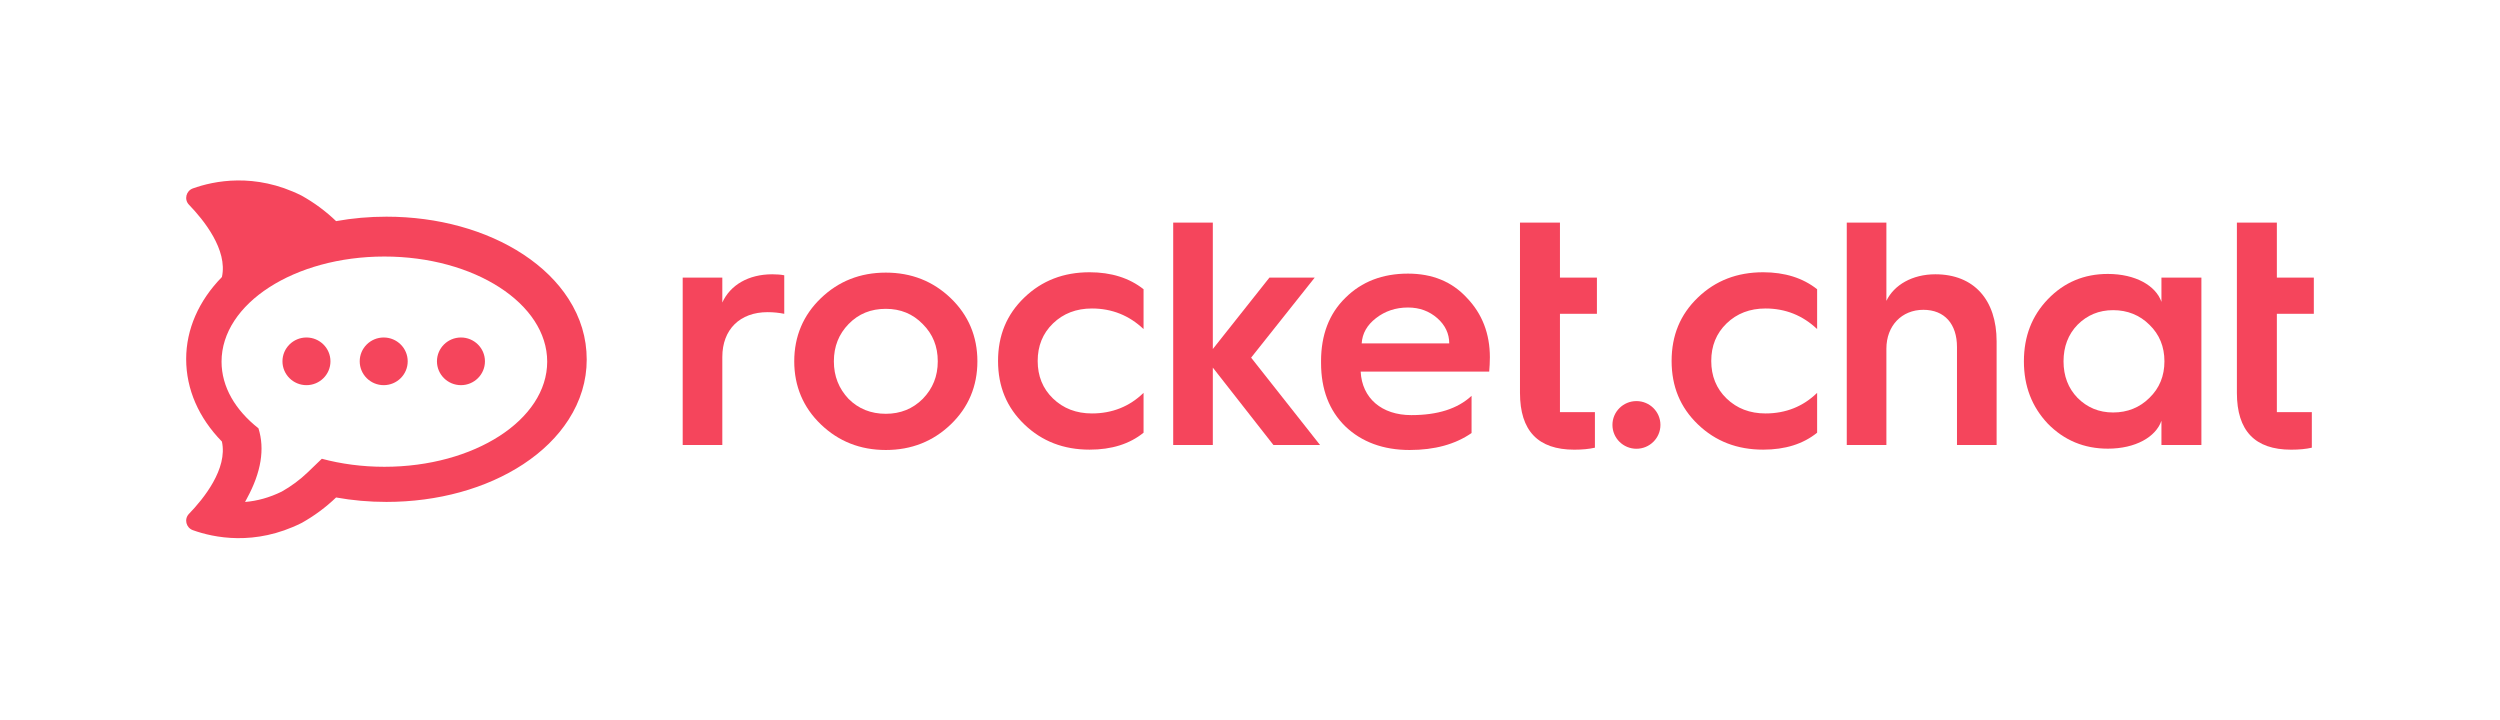
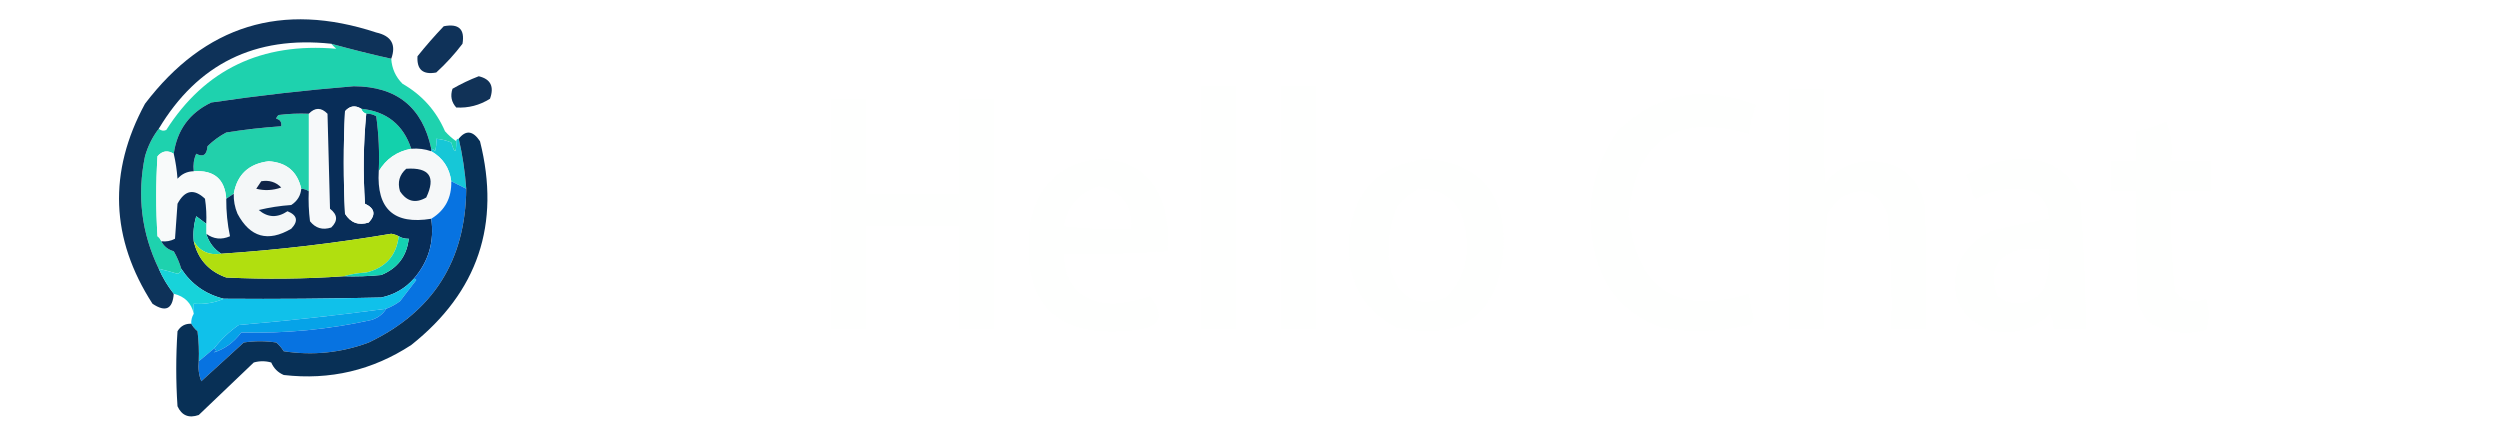
- <svg xmlns="http://www.w3.org/2000/svg" width="768" height="221" viewBox="0 0 768 221" fill="none">
-   <path d="M687.178 68.376H699.452V85.281H710.808V96.402H699.452V126.607H710.193V137.528C708.453 137.935 706.305 138.141 703.849 138.141C692.7 138.141 687.174 132.326 687.174 120.692V68.376H687.178Z" fill="#F5455C" />
-   <path d="M663.995 92.73V85.281H676.268V136.708H663.995V129.259C662.255 134.259 656.017 137.83 647.526 137.83C640.265 137.83 634.123 135.28 629.111 130.179C624.2 124.973 621.744 118.65 621.744 110.994C621.744 103.339 624.2 97.016 629.111 91.911C634.123 86.705 640.26 84.154 647.526 84.154C656.013 84.159 662.255 87.731 663.995 92.73ZM660.309 122.221C663.38 119.263 664.913 115.486 664.913 110.999C664.913 106.512 663.38 102.735 660.309 99.772C657.344 96.814 653.557 95.281 649.16 95.281C644.763 95.281 641.183 96.81 638.213 99.772C635.349 102.73 633.917 106.507 633.917 110.999C633.917 115.491 635.349 119.263 638.213 122.221C641.178 125.179 644.758 126.713 649.16 126.713C653.562 126.713 657.344 125.179 660.309 122.221Z" fill="#F5455C" />
-   <path d="M209.724 136.708V85.281H221.896V92.932C224.352 87.524 229.979 84.26 237.24 84.26C238.672 84.26 239.903 84.361 240.922 84.567V96.402C239.388 96.096 237.649 95.894 235.808 95.894C227.317 95.894 221.896 101.201 221.896 109.671V136.713H209.724V136.708Z" fill="#F5455C" />
-   <path d="M243.992 110.995C243.992 103.339 246.755 96.81 252.176 91.604C257.597 86.398 264.248 83.747 272.124 83.747C280 83.747 286.651 86.398 292.072 91.604C297.493 96.81 300.256 103.339 300.256 110.995C300.256 118.645 297.493 125.179 292.072 130.38C286.651 135.586 280 138.237 272.124 138.237C264.248 138.237 257.597 135.586 252.176 130.38C246.755 125.179 243.992 118.645 243.992 110.995ZM283.479 122.524C286.55 119.36 288.083 115.582 288.083 110.995C288.083 106.402 286.55 102.625 283.479 99.566C280.409 96.402 276.627 94.873 272.124 94.873C267.52 94.873 263.738 96.402 260.667 99.566C257.702 102.629 256.165 106.402 256.165 110.995C256.165 115.587 257.698 119.36 260.667 122.524C263.738 125.587 267.52 127.116 272.124 127.116C276.627 127.116 280.409 125.587 283.479 122.524Z" fill="#F5455C" />
-   <path d="M351.3 88.852V101.095C346.903 96.91 341.583 94.768 335.446 94.768C330.641 94.768 326.647 96.297 323.48 99.36C320.309 102.423 318.776 106.301 318.776 110.889C318.776 115.481 320.309 119.359 323.48 122.418C326.652 125.481 330.641 127.01 335.446 127.01C341.689 127.01 347.004 124.868 351.3 120.683V132.926C347.004 136.397 341.482 138.132 334.73 138.132C326.753 138.132 320.102 135.582 314.682 130.376C309.261 125.17 306.599 118.741 306.599 110.884C306.599 103.027 309.256 96.599 314.682 91.393C320.102 86.187 326.753 83.637 334.73 83.637C341.377 83.646 346.903 85.381 351.3 88.852Z" fill="#F5455C" />
-   <path d="M360.407 136.708V68.376H372.58V107.217L389.971 85.276H403.883L384.344 109.868L405.517 136.703H391.197L372.58 112.927V136.703H360.407V136.708Z" fill="#F5455C" />
-   <path d="M405.824 110.994C405.824 102.931 408.28 96.402 413.292 91.503C418.304 86.503 424.749 84.054 432.524 84.054C439.992 84.054 446.028 86.503 450.631 91.503C455.336 96.402 457.691 102.524 457.691 109.767C457.691 111.297 457.59 112.83 457.484 114.154H417.997C418.405 122.317 424.441 127.523 433.548 127.523C441.63 127.523 447.767 125.586 452.063 121.603V133.031C447.051 136.502 440.708 138.237 433.038 138.237C424.955 138.237 418.309 135.788 413.297 130.994C408.284 126.095 405.829 119.566 405.829 111.503V110.994H405.824ZM445.206 105.486C445.206 102.528 443.98 99.873 441.525 97.73C439.069 95.587 436.104 94.466 432.524 94.466C428.737 94.466 425.465 95.587 422.706 97.73C419.943 99.873 418.511 102.423 418.309 105.486H445.206Z" fill="#F5455C" />
-   <path d="M466.944 68.376H479.218V85.281H490.573V96.402H479.218V126.607H489.958V137.528C488.218 137.935 486.07 138.141 483.615 138.141C472.466 138.141 466.939 132.326 466.939 120.692V68.376H466.944Z" fill="#F5455C" />
-   <path d="M502.713 123.215C498.642 123.215 495.342 126.493 495.342 130.536C495.342 134.579 498.642 137.857 502.713 137.857C506.785 137.857 510.085 134.579 510.085 130.536C510.085 126.493 506.785 123.215 502.713 123.215Z" fill="#F5455C" />
-   <path d="M558.22 88.852V101.095C553.823 96.91 548.503 94.768 542.366 94.768C537.561 94.768 533.567 96.297 530.4 99.36C527.229 102.423 525.696 106.301 525.696 110.889C525.696 115.481 527.229 119.359 530.4 122.418C533.572 125.481 537.561 127.01 542.366 127.01C548.604 127.01 553.924 124.868 558.22 120.683V132.926C553.924 136.397 548.402 138.132 541.65 138.132C533.673 138.132 527.022 135.582 521.601 130.376C516.181 125.17 513.519 118.741 513.519 110.884C513.519 103.027 516.176 96.599 521.601 91.393C527.022 86.187 533.673 83.637 541.65 83.637C548.297 83.646 553.823 85.381 558.22 88.852Z" fill="#F5455C" />
-   <path d="M567.326 136.708V68.376H579.499V92.423C581.853 87.524 587.476 84.26 594.535 84.26C606.4 84.26 613.359 92.117 613.359 104.873V136.708H601.186V106.603C601.186 99.561 597.399 95.175 590.854 95.175C584.203 95.175 579.499 100.074 579.499 107.112V136.703H567.326V136.708Z" fill="#F5455C" />
-   <path d="M174.643 91.805C171.307 86.618 166.629 82.025 160.75 78.152C149.39 70.68 134.463 66.564 118.72 66.564C113.46 66.564 108.277 67.021 103.247 67.928C100.126 64.92 96.477 62.214 92.612 60.075C78.273 52.919 65.632 55.589 59.248 57.882C57.15 58.638 56.503 61.298 58.054 62.896C62.557 67.548 70.007 76.742 68.175 85.102C61.051 92.382 57.191 101.155 57.191 110.289C57.191 119.598 61.051 128.37 68.171 135.646C70.002 144.006 62.553 153.205 58.05 157.857C56.503 159.455 57.145 162.11 59.243 162.866C65.628 165.164 78.264 167.834 92.607 160.677C96.472 158.539 100.121 155.833 103.242 152.825C108.273 153.731 113.455 154.189 118.715 154.189C134.463 154.189 149.39 150.078 160.745 142.605C166.625 138.732 171.302 134.144 174.639 128.952C178.357 123.174 180.239 116.951 180.239 110.468C180.243 103.801 178.357 97.588 174.643 91.805ZM118.077 143.397C111.27 143.397 104.78 142.518 98.864 140.93L94.54 145.092C92.19 147.353 89.436 149.4 86.562 151.012C82.757 152.875 78.998 153.896 75.28 154.203C75.492 153.823 75.684 153.438 75.891 153.054C80.224 145.087 81.394 137.926 79.397 131.575C72.311 126.003 68.06 118.87 68.06 111.1C68.06 93.266 90.455 78.807 118.077 78.807C145.699 78.807 168.098 93.266 168.098 111.1C168.094 128.943 145.699 143.397 118.077 143.397Z" fill="#F5455C" />
-   <path d="M94.145 103.678C90.074 103.678 86.773 106.956 86.773 110.999C86.773 115.042 90.074 118.32 94.145 118.32C98.216 118.32 101.516 115.042 101.516 110.999C101.516 106.956 98.216 103.678 94.145 103.678Z" fill="#F5455C" />
-   <path d="M117.875 103.678C113.804 103.678 110.504 106.956 110.504 110.999C110.504 115.042 113.804 118.32 117.875 118.32C121.947 118.32 125.247 115.042 125.247 110.999C125.247 106.956 121.947 103.678 117.875 103.678Z" fill="#F5455C" />
-   <path d="M141.605 103.678C137.534 103.678 134.233 106.956 134.233 110.999C134.233 115.042 137.534 118.32 141.605 118.32C145.676 118.32 148.976 115.042 148.976 110.999C148.976 106.956 145.672 103.678 141.605 103.678Z" fill="#F5455C" />
+ <svg xmlns="http://www.w3.org/2000/svg" version="1.1" width="1000px" height="169px" style="shape-rendering:geometricPrecision; text-rendering:geometricPrecision; image-rendering:optimizeQuality; fill-rule:evenodd; clip-rule:evenodd">
+   <g>
+     <path style="opacity:1" fill="#0f3259" d="M 177.5,10.5 C 183.496,9.333 185.996,11.666 185,17.5C 181.869,21.633 178.369,25.466 174.5,29C 169.16,29.989 166.66,27.822 167,22.5C 170.336,18.332 173.836,14.332 177.5,10.5 Z" />
+   </g>
+   <g>
+     <path style="opacity:1" fill="#1ed2ae" d="M 132.5,17.5 C 140.463,19.711 148.463,21.711 156.5,23.5C 156.747,27.411 158.247,30.744 161,33.5C 168.776,37.943 174.443,44.276 178,52.5C 179.371,54.041 180.871,55.375 182.5,56.5C 182.549,61.539 181.882,61.706 180.5,57C 178.564,56.187 176.564,55.687 174.5,55.5C 174.66,57.199 174.494,58.866 174,60.5C 173.617,59.944 173.117,59.611 172.5,59.5C 168.992,42.891 158.659,34.558 141.5,34.5C 122.409,36.047 103.409,38.214 84.5,41C 75.823,45.172 70.823,52.006 69.5,61.5C 67.064,59.983 64.898,60.316 63,62.5C 62.333,73.167 62.333,83.833 63,94.5C 63.717,95.044 64.217,95.711 64.5,96.5C 65.561,98.532 67.228,99.866 69.5,100.5C 70.788,102.739 71.788,105.072 72.5,107.5C 72.53,108.497 72.03,109.164 71,109.5C 68.503,108.751 66.003,108.084 63.5,107.5C 56.593,93.206 54.76,78.206 58,62.5C 59.188,58.387 61.021,54.72 63.5,51.5C 64.423,52.303 65.423,52.47 66.5,52C 81.974,27.773 104.64,16.939 134.5,19.5C 133.757,18.818 133.091,18.151 132.5,17.5 Z" />
+   </g>
+   <g>
+     <path style="opacity:1" fill="#113257" d="M 191.5,30.5 C 196.254,31.618 197.754,34.618 196,39.5C 191.837,42.112 187.337,43.279 182.5,43C 180.556,40.847 180.056,38.347 181,35.5C 184.422,33.533 187.922,31.867 191.5,30.5 Z" />
+   </g>
+   <g>
+     <path style="opacity:1" fill="#0e3259" d="M 156.5,23.5 C 148.463,21.711 140.463,19.711 132.5,17.5C 102.052,14.225 79.052,25.558 63.5,51.5C 61.021,54.72 59.188,58.387 58,62.5C 54.76,78.206 56.593,93.206 63.5,107.5C 65.075,111.078 67.075,114.411 69.5,117.5C 69.056,123.661 66.223,124.995 61,121.5C 44.209,95.459 43.209,68.793 58,41.5C 81.952,10.074 112.785,0.574 150.5,13C 156.544,14.35 158.544,17.85 156.5,23.5 Z" />
+   </g>
+   <g>
+     <path style="opacity:0.993" fill="#fefffe" d="M 480.5,34.5 C 485.167,34.5 489.833,34.5 494.5,34.5C 494.5,66.833 494.5,99.167 494.5,131.5C 489.833,131.5 485.167,131.5 480.5,131.5C 480.5,99.167 480.5,66.833 480.5,34.5 Z" />
+   </g>
+   <g>
+     <path style="opacity:0.993" fill="#fefffe" d="M 512.5,34.5 C 517.167,34.5 521.833,34.5 526.5,34.5C 526.5,66.833 526.5,99.167 526.5,131.5C 521.833,131.5 517.167,131.5 512.5,131.5C 512.5,99.167 512.5,66.833 512.5,34.5 Z" />
+   </g>
+   <g>
+     <path style="opacity:0.975" fill="#fefffe" d="M 715.5,35.5 C 720.167,35.5 724.833,35.5 729.5,35.5C 729.333,48.171 729.5,60.838 730,73.5C 734.619,67.441 740.786,64.441 748.5,64.5C 760.336,64.831 767.503,70.831 770,82.5C 770.5,98.83 770.667,115.163 770.5,131.5C 765.833,131.5 761.167,131.5 756.5,131.5C 756.879,116.127 756.379,100.794 755,85.5C 751.251,76.373 745.084,74.206 736.5,79C 734.291,80.873 732.458,83.04 731,85.5C 729.601,100.79 729.101,116.123 729.5,131.5C 724.833,131.5 720.167,131.5 715.5,131.5C 715.5,99.5 715.5,67.5 715.5,35.5 Z" />
+   </g>
+   <g>
+     <path style="opacity:0.917" fill="#fefffe" d="M 680.5,37.5 C 688.097,37.759 695.43,39.259 702.5,42C 701.112,45.717 700.112,49.55 699.5,53.5C 670.351,45.226 654.351,56.059 651.5,86C 654.627,115.746 670.627,126.246 699.5,117.5C 700.036,120.846 700.703,124.18 701.5,127.5C 701.182,128.647 700.516,129.481 699.5,130C 687.915,132.88 676.248,133.214 664.5,131C 650.394,125.894 641.56,116.061 638,101.5C 633.817,83.753 636.817,67.42 647,52.5C 656.288,43.133 667.454,38.133 680.5,37.5 Z" />
+   </g>
+   <g>
+     <path style="opacity:0.991" fill="#fefffe" d="M 332.5,39.5 C 337.167,39.5 341.833,39.5 346.5,39.5C 346.5,52.167 346.5,64.833 346.5,77.5C 358.833,77.5 371.167,77.5 383.5,77.5C 383.5,64.833 383.5,52.167 383.5,39.5C 388.167,39.5 392.833,39.5 397.5,39.5C 397.5,70.167 397.5,100.833 397.5,131.5C 392.833,131.5 388.167,131.5 383.5,131.5C 383.5,117.833 383.5,104.167 383.5,90.5C 371.167,90.5 358.833,90.5 346.5,90.5C 346.5,104.167 346.5,117.833 346.5,131.5C 341.833,131.5 337.167,131.5 332.5,131.5C 332.5,100.833 332.5,70.167 332.5,39.5 Z" />
+   </g>
+   <g>
+     <path style="opacity:1" fill="#f7f9fa" d="M 123.5,76.5 C 123.5,66.167 123.5,55.833 123.5,45.5C 126.006,42.914 128.506,42.914 131,45.5C 131.333,58.167 131.667,70.833 132,83.5C 135.051,85.85 135.217,88.35 132.5,91C 129.044,92.123 126.21,91.29 124,88.5C 123.501,84.514 123.334,80.514 123.5,76.5 Z" />
+   </g>
+   <g>
+     <path style="opacity:0.932" fill="#fefffe" d="M 866.5,48.5 C 868.446,53.396 869.113,58.729 868.5,64.5C 873.833,64.5 879.167,64.5 884.5,64.5C 884.5,68.5 884.5,72.5 884.5,76.5C 879.167,76.5 873.833,76.5 868.5,76.5C 868.075,89.894 868.575,103.227 870,116.5C 873.315,120.53 877.482,121.53 882.5,119.5C 883.798,123.715 883.798,127.882 882.5,132C 874.434,134.156 866.767,133.156 859.5,129C 857.348,126.531 855.848,123.698 855,120.5C 854.5,105.837 854.333,91.171 854.5,76.5C 851.167,76.5 847.833,76.5 844.5,76.5C 844.5,72.5 844.5,68.5 844.5,64.5C 847.833,64.5 851.167,64.5 854.5,64.5C 854.5,60.5 854.5,56.5 854.5,52.5C 858.784,51.739 862.784,50.405 866.5,48.5 Z" />
+   </g>
+   <g>
+     <path style="opacity:1" fill="#22d0ab" d="M 123.5,45.5 C 123.5,55.833 123.5,66.167 123.5,76.5C 122.609,75.89 121.609,75.557 120.5,75.5C 118.976,68.65 114.642,64.983 107.5,64.5C 99.543,65.462 94.876,69.795 93.5,77.5C 92.5,78.167 91.5,78.833 90.5,79.5C 89.948,71.627 85.615,67.961 77.5,68.5C 77.198,65.941 77.532,63.607 78.5,61.5C 81.234,62.984 82.734,61.984 83,58.5C 85.234,56.3 87.734,54.467 90.5,53C 97.801,51.837 105.134,51.003 112.5,50.5C 112.715,48.821 112.048,47.821 110.5,47.5C 110.611,46.883 110.944,46.383 111.5,46C 115.486,45.501 119.486,45.334 123.5,45.5 Z" />
+   </g>
+   <g>
+     <path style="opacity:1" fill="#13d1ac" d="M 144.5,43.5 C 154.655,44.566 161.322,49.9 164.5,59.5C 158.788,60.55 154.455,63.55 151.5,68.5C 151.831,61.136 151.497,53.803 150.5,46.5C 149.264,45.754 147.93,45.421 146.5,45.5C 145.5,45.167 144.833,44.5 144.5,43.5 Z" />
+   </g>
+   <g>
+     <path style="opacity:1" fill="#16c7d7" d="M 182.5,56.5 C 182.5,55.833 182.833,55.5 183.5,55.5C 185.015,62.077 186.015,68.743 186.5,75.5C 184.5,74.5 182.5,73.5 180.5,72.5C 179.794,67.138 177.127,63.138 172.5,60.5C 172.5,60.167 172.5,59.833 172.5,59.5C 173.117,59.611 173.617,59.944 174,60.5C 174.494,58.866 174.66,57.199 174.5,55.5C 176.564,55.687 178.564,56.187 180.5,57C 181.882,61.706 182.549,61.539 182.5,56.5 Z" />
+   </g>
+   <g>
+     <path style="opacity:1" fill="#f6f8f9" d="M 164.5,59.5 C 167.279,59.279 169.946,59.612 172.5,60.5C 177.127,63.138 179.794,67.138 180.5,72.5C 180.692,79.122 178.025,84.122 172.5,87.5C 157.609,89.944 150.609,83.611 151.5,68.5C 154.455,63.55 158.788,60.55 164.5,59.5 Z" />
+   </g>
+   <g>
+     <path style="opacity:1" fill="#f8fafa" d="M 69.5,61.5 C 70.251,64.747 70.751,68.081 71,71.5C 72.734,69.549 74.901,68.549 77.5,68.5C 85.615,67.961 89.948,71.627 90.5,79.5C 90.468,84.695 90.968,89.695 92,94.5C 88.603,95.99 85.436,95.656 82.5,93.5C 82.5,92.167 82.5,90.833 82.5,89.5C 82.665,86.15 82.498,82.817 82,79.5C 77.609,75.342 73.942,76.008 71,81.5C 70.667,86.167 70.333,90.833 70,95.5C 68.3,96.406 66.467,96.739 64.5,96.5C 64.217,95.711 63.717,95.044 63,94.5C 62.333,83.833 62.333,73.167 63,62.5C 64.898,60.316 67.064,59.983 69.5,61.5 Z" />
+   </g>
+   <g>
+     <path style="opacity:0.926" fill="#fefffe" d="M 440.5,63.5 C 454.167,64.248 462.667,71.248 466,84.5C 467.262,89.787 467.596,95.12 467,100.5C 453.246,101.49 439.412,101.823 425.5,101.5C 425.954,114.424 432.621,121.091 445.5,121.5C 450.462,121.09 455.295,120.09 460,118.5C 466.13,126.259 464.297,130.759 454.5,132C 422.387,135.887 408.22,121.72 412,89.5C 415.102,73.555 424.602,64.888 440.5,63.5 Z M 439.5,74.5 C 448.676,76.354 453.009,82.021 452.5,91.5C 443.475,91.832 434.475,91.498 425.5,90.5C 427.074,82.27 431.741,76.937 439.5,74.5 Z" />
+   </g>
+   <g>
+     <path style="opacity:0.918" fill="#fefffe" d="M 570.5,63.5 C 591.72,65.392 602.053,77.059 601.5,98.5C 599.722,125.766 585.388,136.599 558.5,131C 545.643,124.135 539.309,113.302 539.5,98.5C 539.977,77.773 550.311,66.107 570.5,63.5 Z M 567.5,75.5 C 578.076,75.567 584.243,80.901 586,91.5C 588.239,102.052 585.739,111.219 578.5,119C 566.517,123.418 559.017,119.252 556,106.5C 554.685,98.161 555.685,90.161 559,82.5C 561.464,79.519 564.297,77.186 567.5,75.5 Z" />
+   </g>
+   <g>
+     <path style="opacity:0.921" fill="#fefffe" d="M 808.5,63.5 C 819.198,63.43 827.032,68.097 832,77.5C 833.351,95.452 834.184,113.452 834.5,131.5C 830.167,131.5 825.833,131.5 821.5,131.5C 821.313,129.436 820.813,127.436 820,125.5C 813.114,132.092 804.948,134.259 795.5,132C 784.113,127.225 779.946,118.725 783,106.5C 785.833,99.667 790.667,94.833 797.5,92C 804.808,90.337 812.141,88.837 819.5,87.5C 819.412,81.81 816.745,77.977 811.5,76C 804.079,74.701 797.079,75.868 790.5,79.5C 789.808,78.975 789.308,78.308 789,77.5C 788.548,74.851 787.714,72.351 786.5,70C 793.38,65.951 800.713,63.784 808.5,63.5 Z M 809.5,99.5 C 812.833,99.5 816.167,99.5 819.5,99.5C 820.111,105.434 819.278,111.1 817,116.5C 811.475,122.192 805.475,122.858 799,118.5C 795.214,108.068 798.714,101.735 809.5,99.5 Z" />
+   </g>
+   <g>
+     <path style="opacity:1" fill="#f4f7f8" d="M 120.5,75.5 C 120.256,78.263 118.923,80.429 116.5,82C 112.106,82.303 107.773,82.969 103.5,84C 107.081,87.063 110.915,87.23 115,84.5C 118.92,86.096 119.42,88.429 116.5,91.5C 107.211,96.947 100.045,94.947 95,85.5C 93.921,82.937 93.421,80.271 93.5,77.5C 94.876,69.795 99.543,65.462 107.5,64.5C 114.642,64.983 118.976,68.65 120.5,75.5 Z" />
+   </g>
+   <g>
+     <path style="opacity:1" fill="#082a52" d="M 162.5,67.5 C 171.745,66.899 174.411,70.732 170.5,79C 166.22,81.477 162.72,80.644 160,76.5C 158.927,72.9 159.76,69.9 162.5,67.5 Z" />
+   </g>
+   <g>
+     <path style="opacity:1" fill="#102447" d="M 104.5,72.5 C 107.665,71.963 110.331,72.797 112.5,75C 109.144,76.182 105.81,76.349 102.5,75.5C 103.193,74.482 103.859,73.482 104.5,72.5 Z" />
+   </g>
+   <g>
+     <path style="opacity:1" fill="#082d58" d="M 172.5,59.5 C 172.5,59.833 172.5,60.167 172.5,60.5C 169.946,59.612 167.279,59.279 164.5,59.5C 161.322,49.9 154.655,44.566 144.5,43.5C 142.064,41.983 139.898,42.316 138,44.5C 137.333,58.167 137.333,71.833 138,85.5C 140.251,89.126 143.418,90.293 147.5,89C 150.418,85.835 149.918,83.335 146,81.5C 145.189,69.424 145.355,57.424 146.5,45.5C 147.93,45.421 149.264,45.754 150.5,46.5C 151.497,53.803 151.831,61.136 151.5,68.5C 150.609,83.611 157.609,89.944 172.5,87.5C 173.787,96.63 171.454,104.63 165.5,111.5C 162.041,115.388 157.708,117.888 152.5,119C 131.503,119.5 110.503,119.667 89.5,119.5C 82.242,117.709 76.576,113.709 72.5,107.5C 71.788,105.072 70.788,102.739 69.5,100.5C 67.228,99.866 65.561,98.532 64.5,96.5C 66.467,96.739 68.3,96.406 70,95.5C 70.333,90.833 70.667,86.167 71,81.5C 73.942,76.008 77.609,75.342 82,79.5C 82.498,82.817 82.665,86.15 82.5,89.5C 81.185,88.524 79.852,87.524 78.5,86.5C 77.513,89.768 77.18,93.102 77.5,96.5C 79.171,103.673 83.504,108.507 90.5,111C 106.188,111.753 121.854,111.587 137.5,110.5C 142.511,110.666 147.511,110.499 152.5,110C 159.038,107.301 162.705,102.468 163.5,95.5C 162.041,95.567 160.708,95.234 159.5,94.5C 158.584,94.018 157.584,93.685 156.5,93.5C 133.987,97.314 111.32,99.981 88.5,101.5C 85.542,99.597 83.542,96.93 82.5,93.5C 85.436,95.656 88.603,95.99 92,94.5C 90.968,89.695 90.468,84.695 90.5,79.5C 91.5,78.833 92.5,78.167 93.5,77.5C 93.421,80.271 93.921,82.937 95,85.5C 100.045,94.947 107.211,96.947 116.5,91.5C 119.42,88.429 118.92,86.096 115,84.5C 110.915,87.23 107.081,87.063 103.5,84C 107.773,82.969 112.106,82.303 116.5,82C 118.923,80.429 120.256,78.263 120.5,75.5C 121.609,75.557 122.609,75.89 123.5,76.5C 123.334,80.514 123.501,84.514 124,88.5C 126.21,91.29 129.044,92.123 132.5,91C 135.217,88.35 135.051,85.85 132,83.5C 131.667,70.833 131.333,58.167 131,45.5C 128.506,42.914 126.006,42.914 123.5,45.5C 119.486,45.334 115.486,45.501 111.5,46C 110.944,46.383 110.611,46.883 110.5,47.5C 103.085,47.639 95.752,48.472 88.5,50C 83.184,52.147 79.851,55.98 78.5,61.5C 77.532,63.607 77.198,65.941 77.5,68.5C 74.901,68.549 72.734,69.549 71,71.5C 70.751,68.081 70.251,64.747 69.5,61.5C 70.823,52.006 75.823,45.172 84.5,41C 103.409,38.214 122.409,36.047 141.5,34.5C 158.659,34.558 168.992,42.891 172.5,59.5 Z M 110.5,47.5 C 112.048,47.821 112.715,48.821 112.5,50.5C 105.134,51.003 97.801,51.837 90.5,53C 87.734,54.467 85.234,56.3 83,58.5C 82.734,61.984 81.234,62.984 78.5,61.5C 79.851,55.98 83.184,52.147 88.5,50C 95.752,48.472 103.085,47.639 110.5,47.5 Z" />
+   </g>
+   <g>
+     <path style="opacity:1" fill="#f9fafb" d="M 144.5,43.5 C 144.833,44.5 145.5,45.167 146.5,45.5C 145.355,57.424 145.189,69.424 146,81.5C 149.918,83.335 150.418,85.835 147.5,89C 143.418,90.293 140.251,89.126 138,85.5C 137.333,71.833 137.333,58.167 138,44.5C 139.898,42.316 142.064,41.983 144.5,43.5 Z" />
+   </g>
+   <g>
+     <path style="opacity:1" fill="#1bd2b7" d="M 82.5,89.5 C 82.5,90.833 82.5,92.167 82.5,93.5C 83.542,96.93 85.542,99.597 88.5,101.5C 83.623,102.225 79.956,100.558 77.5,96.5C 77.18,93.102 77.513,89.768 78.5,86.5C 79.852,87.524 81.185,88.524 82.5,89.5 Z" />
+   </g>
+   <g>
+     <path style="opacity:1" fill="#b1df0f" d="M 159.5,94.5 C 158.54,102.296 154.207,107.129 146.5,109C 143.305,109.181 140.305,109.681 137.5,110.5C 121.854,111.587 106.188,111.753 90.5,111C 83.504,108.507 79.171,103.673 77.5,96.5C 79.956,100.558 83.623,102.225 88.5,101.5C 111.32,99.981 133.987,97.314 156.5,93.5C 157.584,93.685 158.584,94.018 159.5,94.5 Z" />
+   </g>
+   <g>
+     <path style="opacity:1" fill="#14d1b2" d="M 159.5,94.5 C 160.708,95.234 162.041,95.567 163.5,95.5C 162.705,102.468 159.038,107.301 152.5,110C 147.511,110.499 142.511,110.666 137.5,110.5C 140.305,109.681 143.305,109.181 146.5,109C 154.207,107.129 158.54,102.296 159.5,94.5 Z" />
+   </g>
+   <g>
+     <path style="opacity:1" fill="#17d3da" d="M 63.5,107.5 C 66.003,108.084 68.503,108.751 71,109.5C 72.03,109.164 72.53,108.497 72.5,107.5C 76.576,113.709 82.242,117.709 89.5,119.5C 85.79,121.136 81.79,121.802 77.5,121.5C 77.5,122.833 77.5,124.167 77.5,125.5C 76.565,121.232 73.899,118.565 69.5,117.5C 67.075,114.411 65.075,111.078 63.5,107.5 Z" />
+   </g>
+   <g>
+     <path style="opacity:1" fill="#10c1ea" d="M 165.5,111.5 C 165.938,111.435 166.272,111.601 166.5,112C 164.333,114.833 162.167,117.667 160,120.5C 158.259,121.758 156.426,122.758 154.5,123.5C 134.899,126.139 115.232,128.305 95.5,130C 91.666,132.668 88.332,135.835 85.5,139.5C 83.5,141.167 81.5,142.833 79.5,144.5C 79.665,140.486 79.499,136.486 79,132.5C 77.955,131.627 77.122,130.627 76.5,129.5C 76.433,128.041 76.766,126.708 77.5,125.5C 77.5,124.167 77.5,122.833 77.5,121.5C 81.79,121.802 85.79,121.136 89.5,119.5C 110.503,119.667 131.503,119.5 152.5,119C 157.708,117.888 162.041,115.388 165.5,111.5 Z" />
+   </g>
+   <g>
+     <path style="opacity:1" fill="#06a3e8" d="M 154.5,123.5 C 153.106,125.708 151.106,127.208 148.5,128C 131.382,131.798 114.049,133.464 96.5,133C 93.52,136.955 89.853,139.622 85.5,141C 86.738,140.31 86.738,139.81 85.5,139.5C 88.332,135.835 91.666,132.668 95.5,130C 115.232,128.305 134.899,126.139 154.5,123.5 Z" />
+   </g>
+   <g>
+     <path style="opacity:1" fill="#0773e1" d="M 180.5,72.5 C 182.5,73.5 184.5,74.5 186.5,75.5C 186.243,104.199 173.243,124.699 147.5,137C 136.461,141.118 125.127,142.285 113.5,140.5C 112.687,139.186 111.687,138.019 110.5,137C 106.167,136.333 101.833,136.333 97.5,137C 91.833,142.167 86.167,147.333 80.5,152.5C 79.52,149.914 79.187,147.247 79.5,144.5C 81.5,142.833 83.5,141.167 85.5,139.5C 86.738,139.81 86.738,140.31 85.5,141C 89.853,139.622 93.52,136.955 96.5,133C 114.049,133.464 131.382,131.798 148.5,128C 151.106,127.208 153.106,125.708 154.5,123.5C 156.426,122.758 158.259,121.758 160,120.5C 162.167,117.667 164.333,114.833 166.5,112C 166.272,111.601 165.938,111.435 165.5,111.5C 171.454,104.63 173.787,96.63 172.5,87.5C 178.025,84.122 180.692,79.122 180.5,72.5 Z" />
+   </g>
+   <g>
+     <path style="opacity:1" fill="#083056" d="M 76.5,129.5 C 77.122,130.627 77.955,131.627 79,132.5C 79.499,136.486 79.665,140.486 79.5,144.5C 79.187,147.247 79.52,149.914 80.5,152.5C 86.167,147.333 91.833,142.167 97.5,137C 101.833,136.333 106.167,136.333 110.5,137C 111.687,138.019 112.687,139.186 113.5,140.5C 125.127,142.285 136.461,141.118 147.5,137C 173.243,124.699 186.243,104.199 186.5,75.5C 186.015,68.743 185.015,62.077 183.5,55.5C 186.35,51.916 189.183,52.249 192,56.5C 200.328,89.657 191.161,116.824 164.5,138C 148.962,148.134 131.962,152.134 113.5,150C 111.167,149 109.5,147.333 108.5,145C 106.167,144.333 103.833,144.333 101.5,145C 94.125,152.009 86.791,159.009 79.5,166C 75.525,167.379 72.691,166.213 71,162.5C 70.333,152.5 70.333,142.5 71,132.5C 72.263,130.393 74.097,129.393 76.5,129.5 Z" />
+   </g>
</svg>
